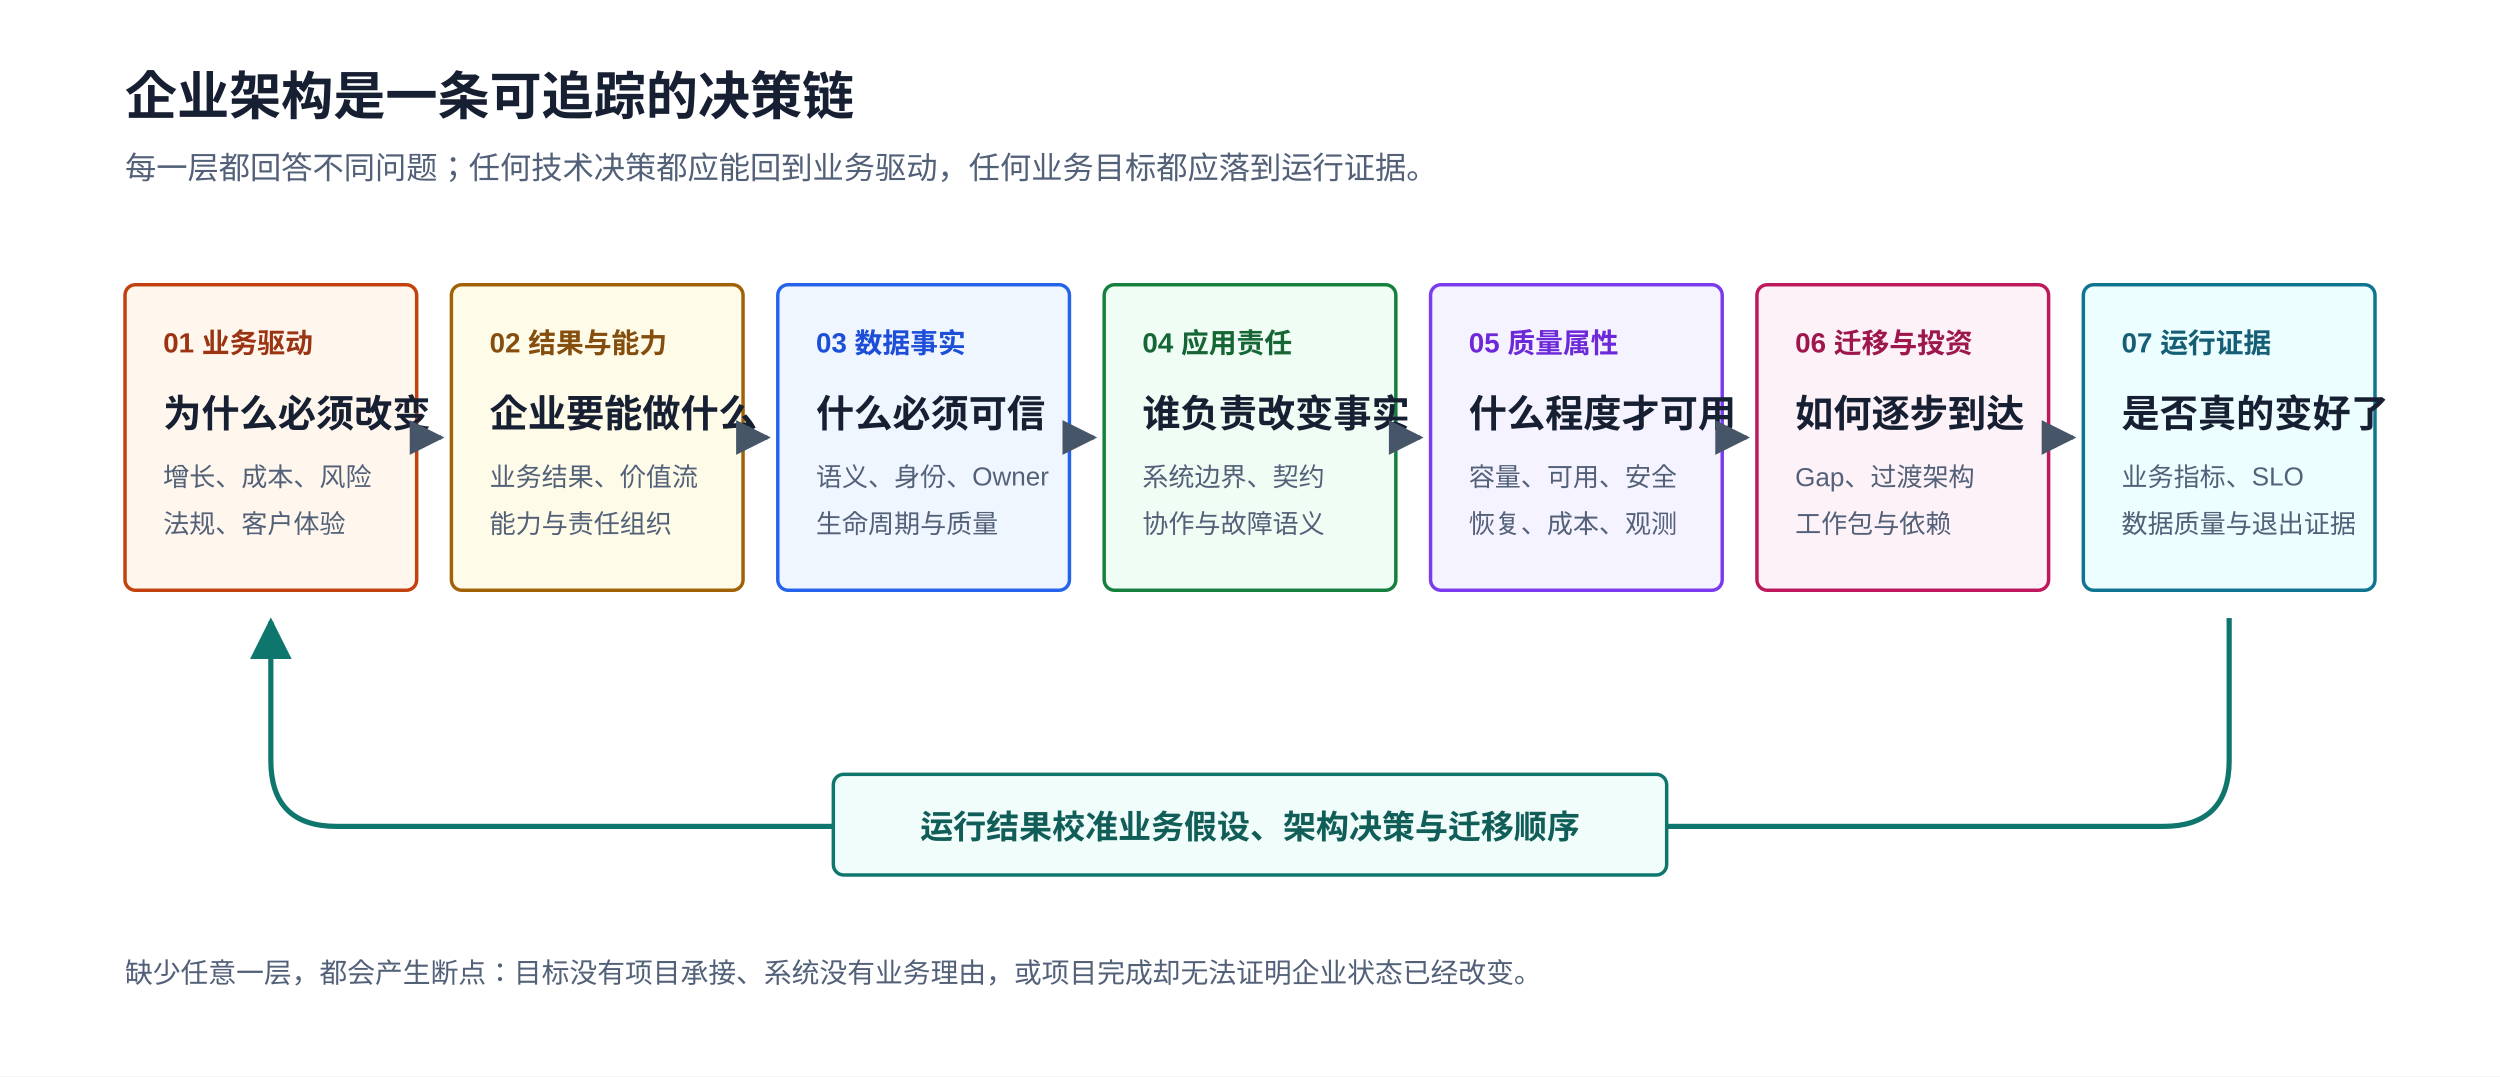
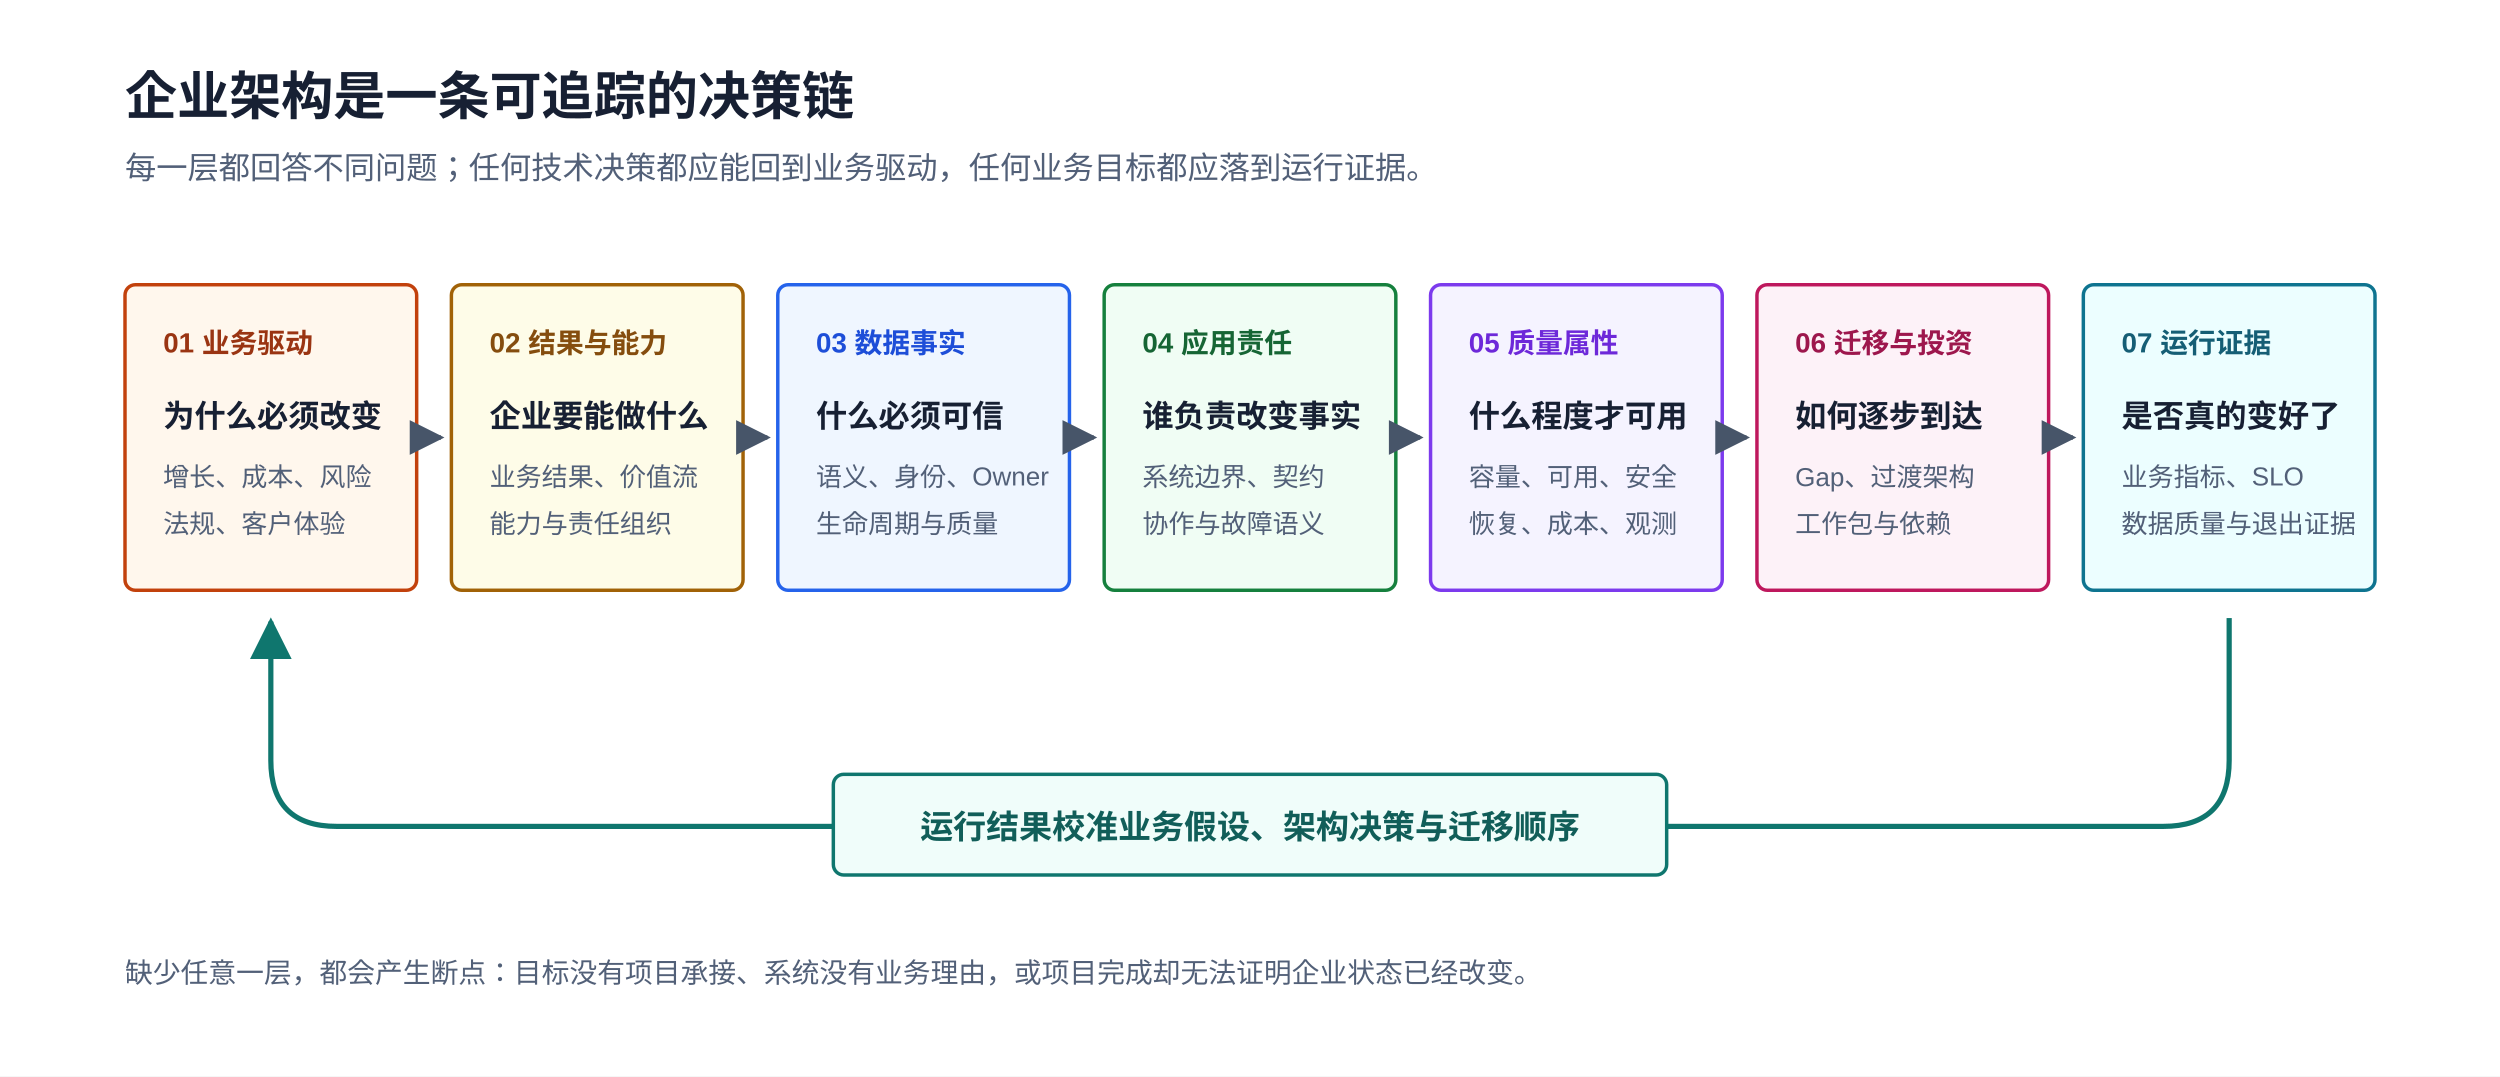
<svg xmlns="http://www.w3.org/2000/svg" width="1440" height="620" viewBox="0 0 1440 620" role="img" aria-labelledby="title desc">
  <defs>
    <marker id="arrow" viewBox="0 0 10 10" refX="9" refY="5" markerWidth="8" markerHeight="8" orient="auto-start-reverse">
      <path d="M 0 0 L 10 5 L 0 10 z" fill="#475569" />
    </marker>
    <marker id="feedback-arrow" viewBox="0 0 10 10" refX="9" refY="5" markerWidth="8" markerHeight="8" orient="auto-start-reverse">
      <path d="M 0 0 L 10 5 L 0 10 z" fill="#0f766e" />
    </marker>
  </defs>
  <rect width="1440" height="620" fill="#ffffff" />
  <text x="72" y="66" fill="#172033" font-family="Arial, 'PingFang SC', sans-serif" font-size="30" font-weight="700">企业架构是一条可追踪的决策链</text>
  <text x="72" y="103" fill="#526078" font-family="Arial, 'PingFang SC', sans-serif" font-size="18">每一层都回答不同问题；任何技术决策都应能回到业务驱动，任何业务目标都应落到运行证据。</text>
  <g font-family="Arial, 'PingFang SC', sans-serif">
    <rect x="72" y="164" width="168" height="176" rx="6" fill="#fff7ed" stroke="#c2410c" stroke-width="2" />
    <text x="94" y="203" fill="#9a3412" font-size="16" font-weight="700">01 业务驱动</text>
-     <text x="94" y="246" fill="#172033" font-size="22" font-weight="700">为什么必须改变</text>
+     <text x="94" y="246" fill="#172033" font-size="18" font-weight="700">为什么必须改变</text>
    <text x="94" y="280" fill="#526078" font-size="15">增长、成本、风险</text>
    <text x="94" y="307" fill="#526078" font-size="15">法规、客户体验</text>
    <rect x="260" y="164" width="168" height="176" rx="6" fill="#fefce8" stroke="#a16207" stroke-width="2" />
    <text x="282" y="203" fill="#854d0e" font-size="16" font-weight="700">02 结果与能力</text>
-     <text x="282" y="246" fill="#172033" font-size="22" font-weight="700">企业要能做什么</text>
+     <text x="282" y="246" fill="#172033" font-size="18" font-weight="700">企业要能做什么</text>
    <text x="282" y="280" fill="#526078" font-size="15">业务结果、价值流</text>
    <text x="282" y="307" fill="#526078" font-size="15">能力与责任组织</text>
    <rect x="448" y="164" width="168" height="176" rx="6" fill="#eff6ff" stroke="#2563eb" stroke-width="2" />
    <text x="470" y="203" fill="#1d4ed8" font-size="16" font-weight="700">03 数据事实</text>
-     <text x="470" y="246" fill="#172033" font-size="22" font-weight="700">什么必须可信</text>
+     <text x="470" y="246" fill="#172033" font-size="18" font-weight="700">什么必须可信</text>
    <text x="470" y="280" fill="#526078" font-size="15">语义、身份、Owner</text>
    <text x="470" y="307" fill="#526078" font-size="15">生命周期与质量</text>
    <rect x="636" y="164" width="168" height="176" rx="6" fill="#f0fdf4" stroke="#15803d" stroke-width="2" />
    <text x="658" y="203" fill="#166534" font-size="16" font-weight="700">04 应用责任</text>
-     <text x="658" y="246" fill="#172033" font-size="22" font-weight="700">谁负责改变事实</text>
+     <text x="658" y="246" fill="#172033" font-size="18" font-weight="700">谁负责改变事实</text>
    <text x="658" y="280" fill="#526078" font-size="15">系统边界、契约</text>
    <text x="658" y="307" fill="#526078" font-size="15">协作与故障语义</text>
    <rect x="824" y="164" width="168" height="176" rx="6" fill="#f5f3ff" stroke="#7c3aed" stroke-width="2" />
    <text x="846" y="203" fill="#6d28d9" font-size="16" font-weight="700">05 质量属性</text>
-     <text x="846" y="246" fill="#172033" font-size="22" font-weight="700">什么程度才可用</text>
+     <text x="846" y="246" fill="#172033" font-size="18" font-weight="700">什么程度才可用</text>
    <text x="846" y="280" fill="#526078" font-size="15">容量、可用、安全</text>
    <text x="846" y="307" fill="#526078" font-size="15">恢复、成本、观测</text>
    <rect x="1012" y="164" width="168" height="176" rx="6" fill="#fdf2f8" stroke="#be185d" stroke-width="2" />
    <text x="1034" y="203" fill="#9d174d" font-size="16" font-weight="700">06 迁移与投资</text>
-     <text x="1034" y="246" fill="#172033" font-size="22" font-weight="700">如何逐步到达</text>
+     <text x="1034" y="246" fill="#172033" font-size="18" font-weight="700">如何逐步到达</text>
    <text x="1034" y="280" fill="#526078" font-size="15">Gap、过渡架构</text>
    <text x="1034" y="307" fill="#526078" font-size="15">工作包与依赖</text>
    <rect x="1200" y="164" width="168" height="176" rx="6" fill="#ecfeff" stroke="#0e7490" stroke-width="2" />
    <text x="1222" y="203" fill="#155e75" font-size="16" font-weight="700">07 运行证据</text>
-     <text x="1222" y="246" fill="#172033" font-size="22" font-weight="700">是否真的变好了</text>
+     <text x="1222" y="246" fill="#172033" font-size="18" font-weight="700">是否真的变好了</text>
    <text x="1222" y="280" fill="#526078" font-size="15">业务指标、SLO</text>
    <text x="1222" y="307" fill="#526078" font-size="15">数据质量与退出证据</text>
  </g>
  <g stroke="#475569" stroke-width="2.5" fill="none" marker-end="url(#arrow)">
    <path d="M 240 252 L 254 252" />
    <path d="M 428 252 L 442 252" />
    <path d="M 616 252 L 630 252" />
    <path d="M 804 252 L 818 252" />
    <path d="M 992 252 L 1006 252" />
    <path d="M 1180 252 L 1194 252" />
  </g>
  <path d="M 1284 356 L 1284 438 Q 1284 476 1246 476 L 194 476 Q 156 476 156 438 L 156 358" fill="none" stroke="#0f766e" stroke-width="3" marker-end="url(#feedback-arrow)" />
  <rect x="480" y="446" width="480" height="58" rx="6" fill="#f0fdfa" stroke="#0f766e" stroke-width="2" />
  <text x="720" y="483" text-anchor="middle" fill="#115e59" font-family="Arial, 'PingFang SC', sans-serif" font-size="19" font-weight="700">运行结果校准业务假设、架构决策与迁移顺序</text>
  <text x="72" y="566" fill="#526078" font-family="Arial, 'PingFang SC', sans-serif" font-size="16">缺少任意一层，都会产生断点：目标没有项目承接、系统没有业务理由，或项目完成却无法证明企业状态已经改变。</text>
</svg>
